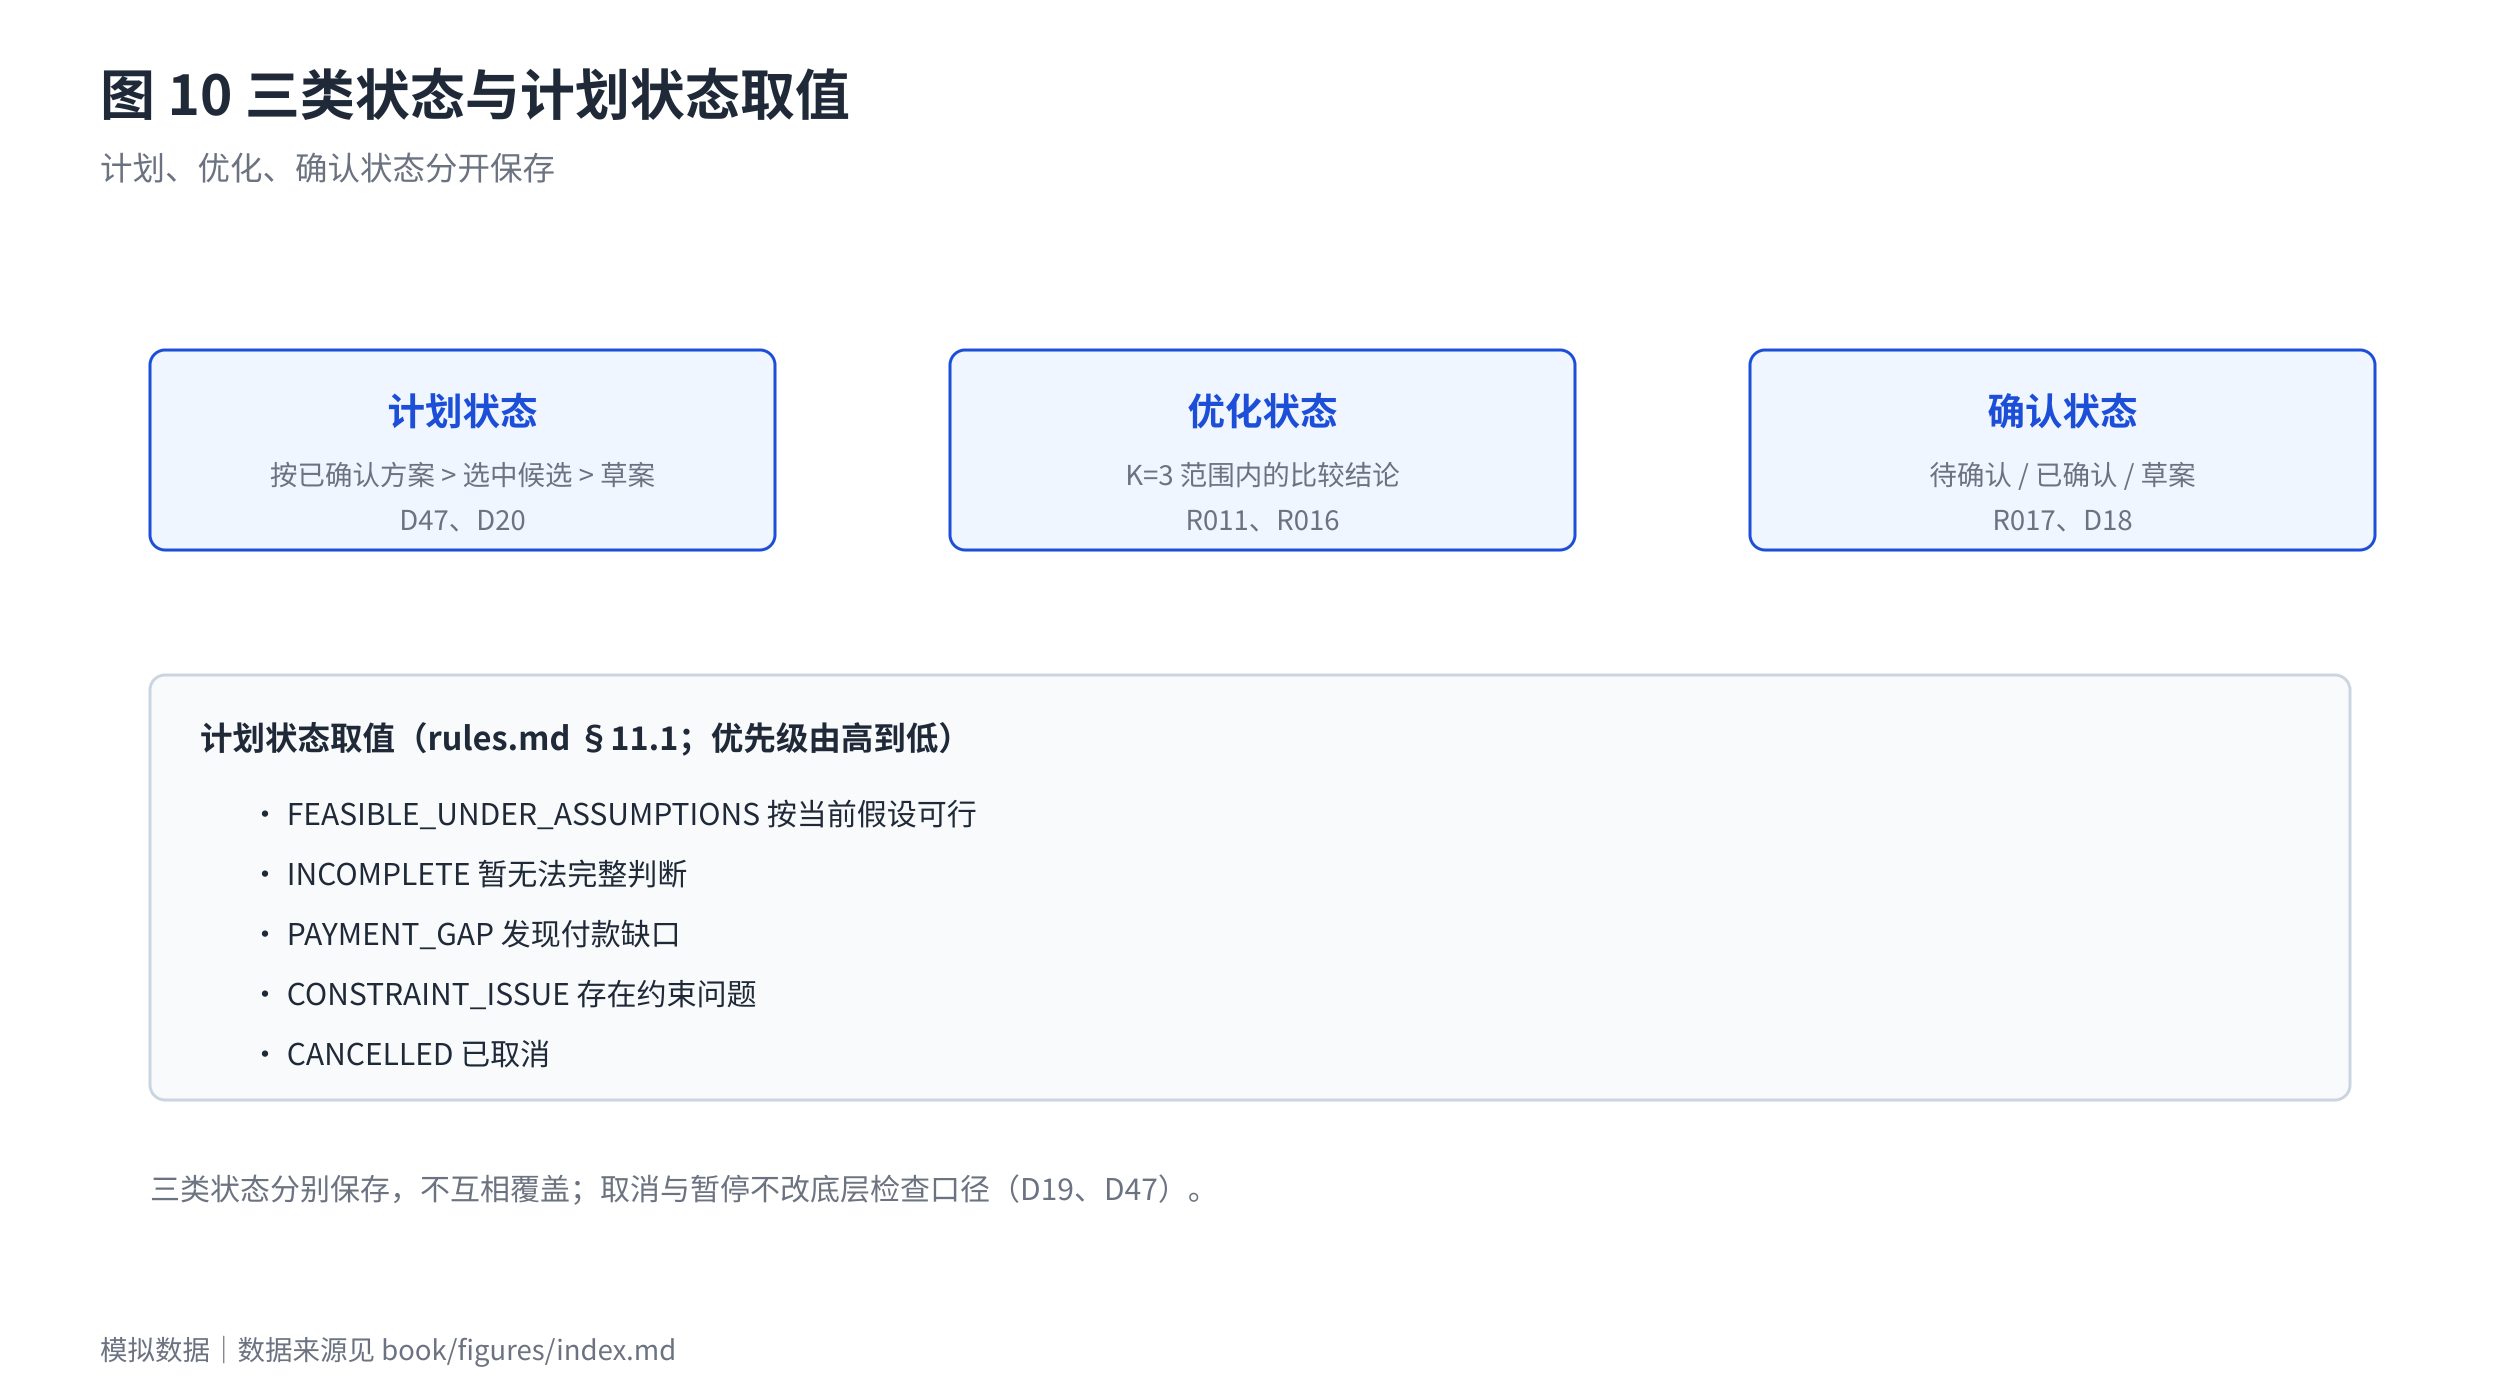
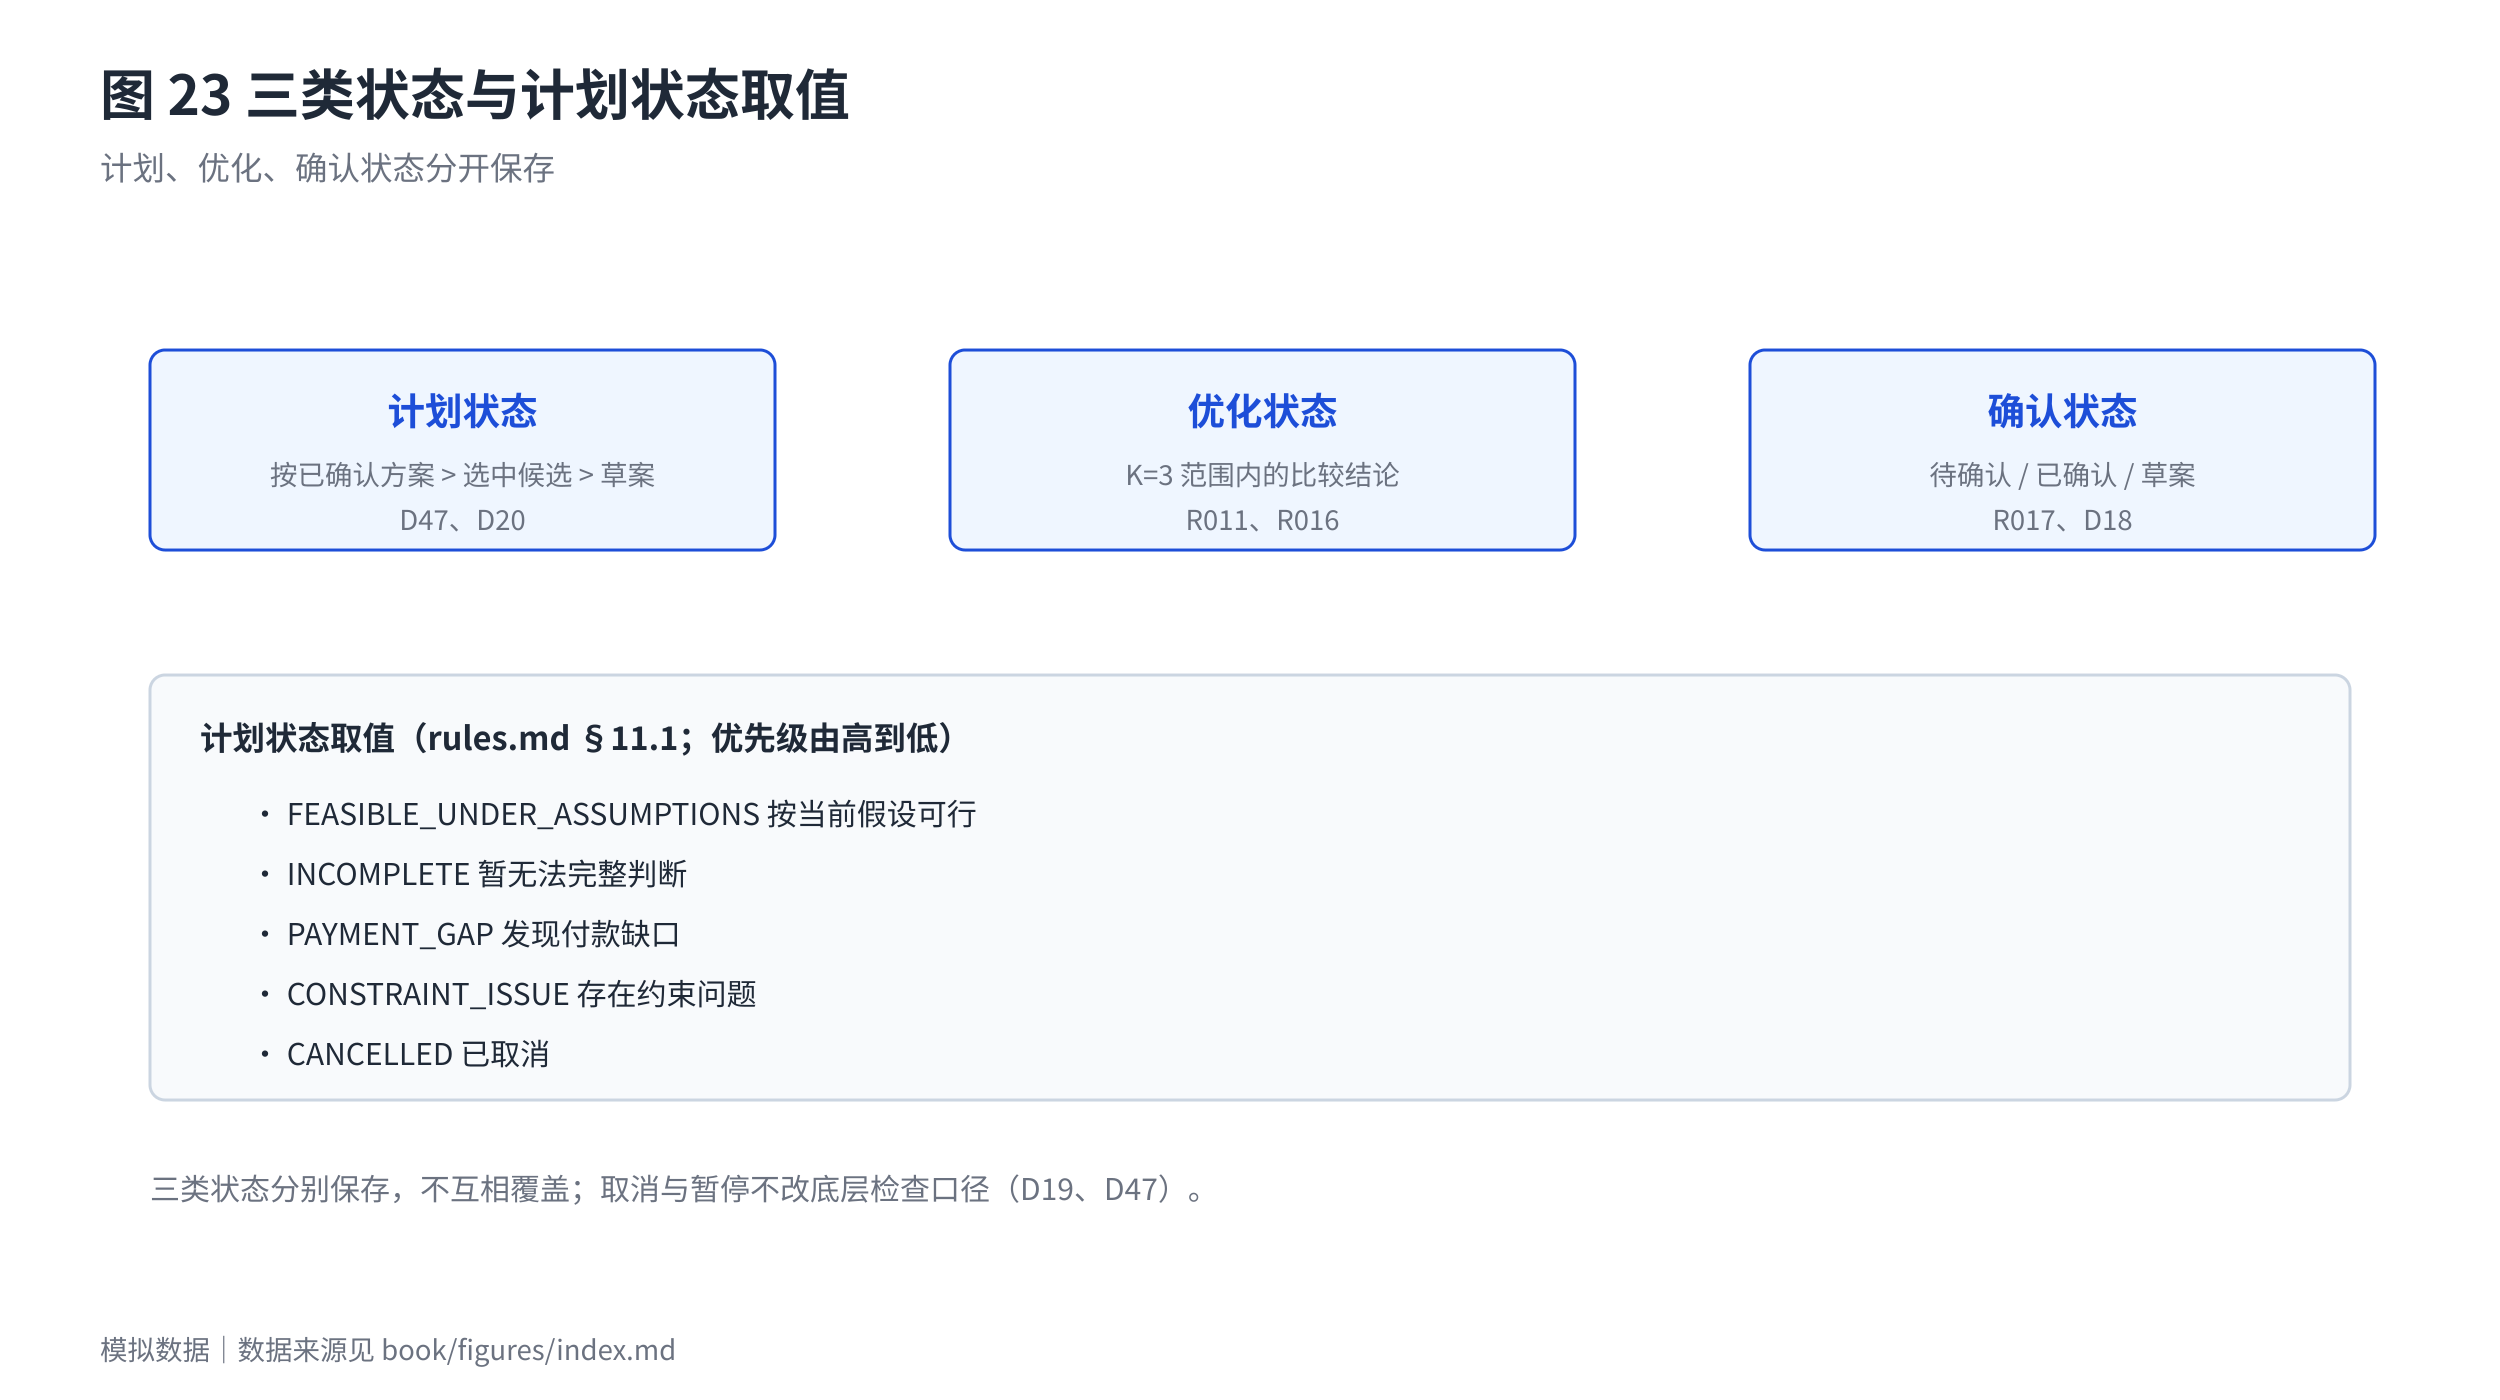
- <svg xmlns="http://www.w3.org/2000/svg" viewBox="0 0 1000 560" width="1000" height="560" role="img" aria-label="图 10 三类状态与计划状态取值">
+ <svg xmlns="http://www.w3.org/2000/svg" viewBox="0 0 1000 560" width="1000" height="560" role="img" aria-label="图 23 三类状态与计划状态取值">
  <rect x="0" y="0" width="1000" height="560" rx="0" fill="#ffffff" stroke="#ffffff" stroke-width="1.2" />
-   <text x="40" y="46" font-size="22" font-family="'Noto Sans CJK SC','Microsoft YaHei',sans-serif" text-anchor="start" font-weight="bold" fill="#1f2937">图 10 三类状态与计划状态取值</text>
+   <text x="40" y="46" font-size="22" font-family="'Noto Sans CJK SC','Microsoft YaHei',sans-serif" text-anchor="start" font-weight="bold" fill="#1f2937">图 23 三类状态与计划状态取值</text>
  <text x="40" y="72" font-size="13" font-family="'Noto Sans CJK SC','Microsoft YaHei',sans-serif" text-anchor="start" font-weight="normal" fill="#6b7280">计划、优化、确认状态分开保存</text>
  <rect x="60" y="140" width="250" height="80" rx="6" fill="#eff6ff" stroke="#1d4ed8" stroke-width="1.2" />
  <text x="185" y="170" font-size="15" font-family="'Noto Sans CJK SC','Microsoft YaHei',sans-serif" text-anchor="middle" font-weight="bold" fill="#1d4ed8">计划状态</text>
  <text x="185" y="194" font-size="11" font-family="'Noto Sans CJK SC','Microsoft YaHei',sans-serif" text-anchor="middle" font-weight="normal" fill="#6b7280">按已确认方案 &gt; 选中候选 &gt; 草案</text>
  <text x="185" y="212" font-size="11" font-family="'Noto Sans CJK SC','Microsoft YaHei',sans-serif" text-anchor="middle" font-weight="normal" fill="#6b7280">D47、D20</text>
  <rect x="380" y="140" width="250" height="80" rx="6" fill="#eff6ff" stroke="#1d4ed8" stroke-width="1.2" />
  <text x="505" y="170" font-size="15" font-family="'Noto Sans CJK SC','Microsoft YaHei',sans-serif" text-anchor="middle" font-weight="bold" fill="#1d4ed8">优化状态</text>
  <text x="505" y="194" font-size="11" font-family="'Noto Sans CJK SC','Microsoft YaHei',sans-serif" text-anchor="middle" font-weight="normal" fill="#6b7280">K=3 范围内的比较结论</text>
  <text x="505" y="212" font-size="11" font-family="'Noto Sans CJK SC','Microsoft YaHei',sans-serif" text-anchor="middle" font-weight="normal" fill="#6b7280">R011、R016</text>
  <rect x="700" y="140" width="250" height="80" rx="6" fill="#eff6ff" stroke="#1d4ed8" stroke-width="1.2" />
  <text x="825" y="170" font-size="15" font-family="'Noto Sans CJK SC','Microsoft YaHei',sans-serif" text-anchor="middle" font-weight="bold" fill="#1d4ed8">确认状态</text>
  <text x="825" y="194" font-size="11" font-family="'Noto Sans CJK SC','Microsoft YaHei',sans-serif" text-anchor="middle" font-weight="normal" fill="#6b7280">待确认 / 已确认 / 草案</text>
  <text x="825" y="212" font-size="11" font-family="'Noto Sans CJK SC','Microsoft YaHei',sans-serif" text-anchor="middle" font-weight="normal" fill="#6b7280">R017、D18</text>
  <rect x="60" y="270" width="880" height="170" rx="6" fill="#f8fafc" stroke="#cbd5e1" stroke-width="1.2" />
  <text x="80" y="300" font-size="13" font-family="'Noto Sans CJK SC','Microsoft YaHei',sans-serif" text-anchor="start" font-weight="bold" fill="#1f2937">计划状态取值（rules.md §11.1；优先级由高到低）</text>
  <text x="100" y="330" font-size="12" font-family="'Noto Sans CJK SC','Microsoft YaHei',sans-serif" text-anchor="start" font-weight="normal" fill="#1f2937">· FEASIBLE_UNDER_ASSUMPTIONS 按当前假设可行</text>
  <text x="100" y="354" font-size="12" font-family="'Noto Sans CJK SC','Microsoft YaHei',sans-serif" text-anchor="start" font-weight="normal" fill="#1f2937">· INCOMPLETE 暂无法完整判断</text>
  <text x="100" y="378" font-size="12" font-family="'Noto Sans CJK SC','Microsoft YaHei',sans-serif" text-anchor="start" font-weight="normal" fill="#1f2937">· PAYMENT_GAP 发现付款缺口</text>
  <text x="100" y="402" font-size="12" font-family="'Noto Sans CJK SC','Microsoft YaHei',sans-serif" text-anchor="start" font-weight="normal" fill="#1f2937">· CONSTRAINT_ISSUE 存在约束问题</text>
  <text x="100" y="426" font-size="12" font-family="'Noto Sans CJK SC','Microsoft YaHei',sans-serif" text-anchor="start" font-weight="normal" fill="#1f2937">· CANCELLED 已取消</text>
  <text x="60" y="480" font-size="12" font-family="'Noto Sans CJK SC','Microsoft YaHei',sans-serif" text-anchor="start" font-weight="normal" fill="#6b7280">三类状态分别保存，不互相覆盖；取消与暂停不改底层检查口径（D19、D47）。</text>
  <text x="40" y="544" font-size="11" font-family="'Noto Sans CJK SC','Microsoft YaHei',sans-serif" text-anchor="start" font-weight="normal" fill="#6b7280">模拟数据｜数据来源见 book/figures/index.md</text>
</svg>
